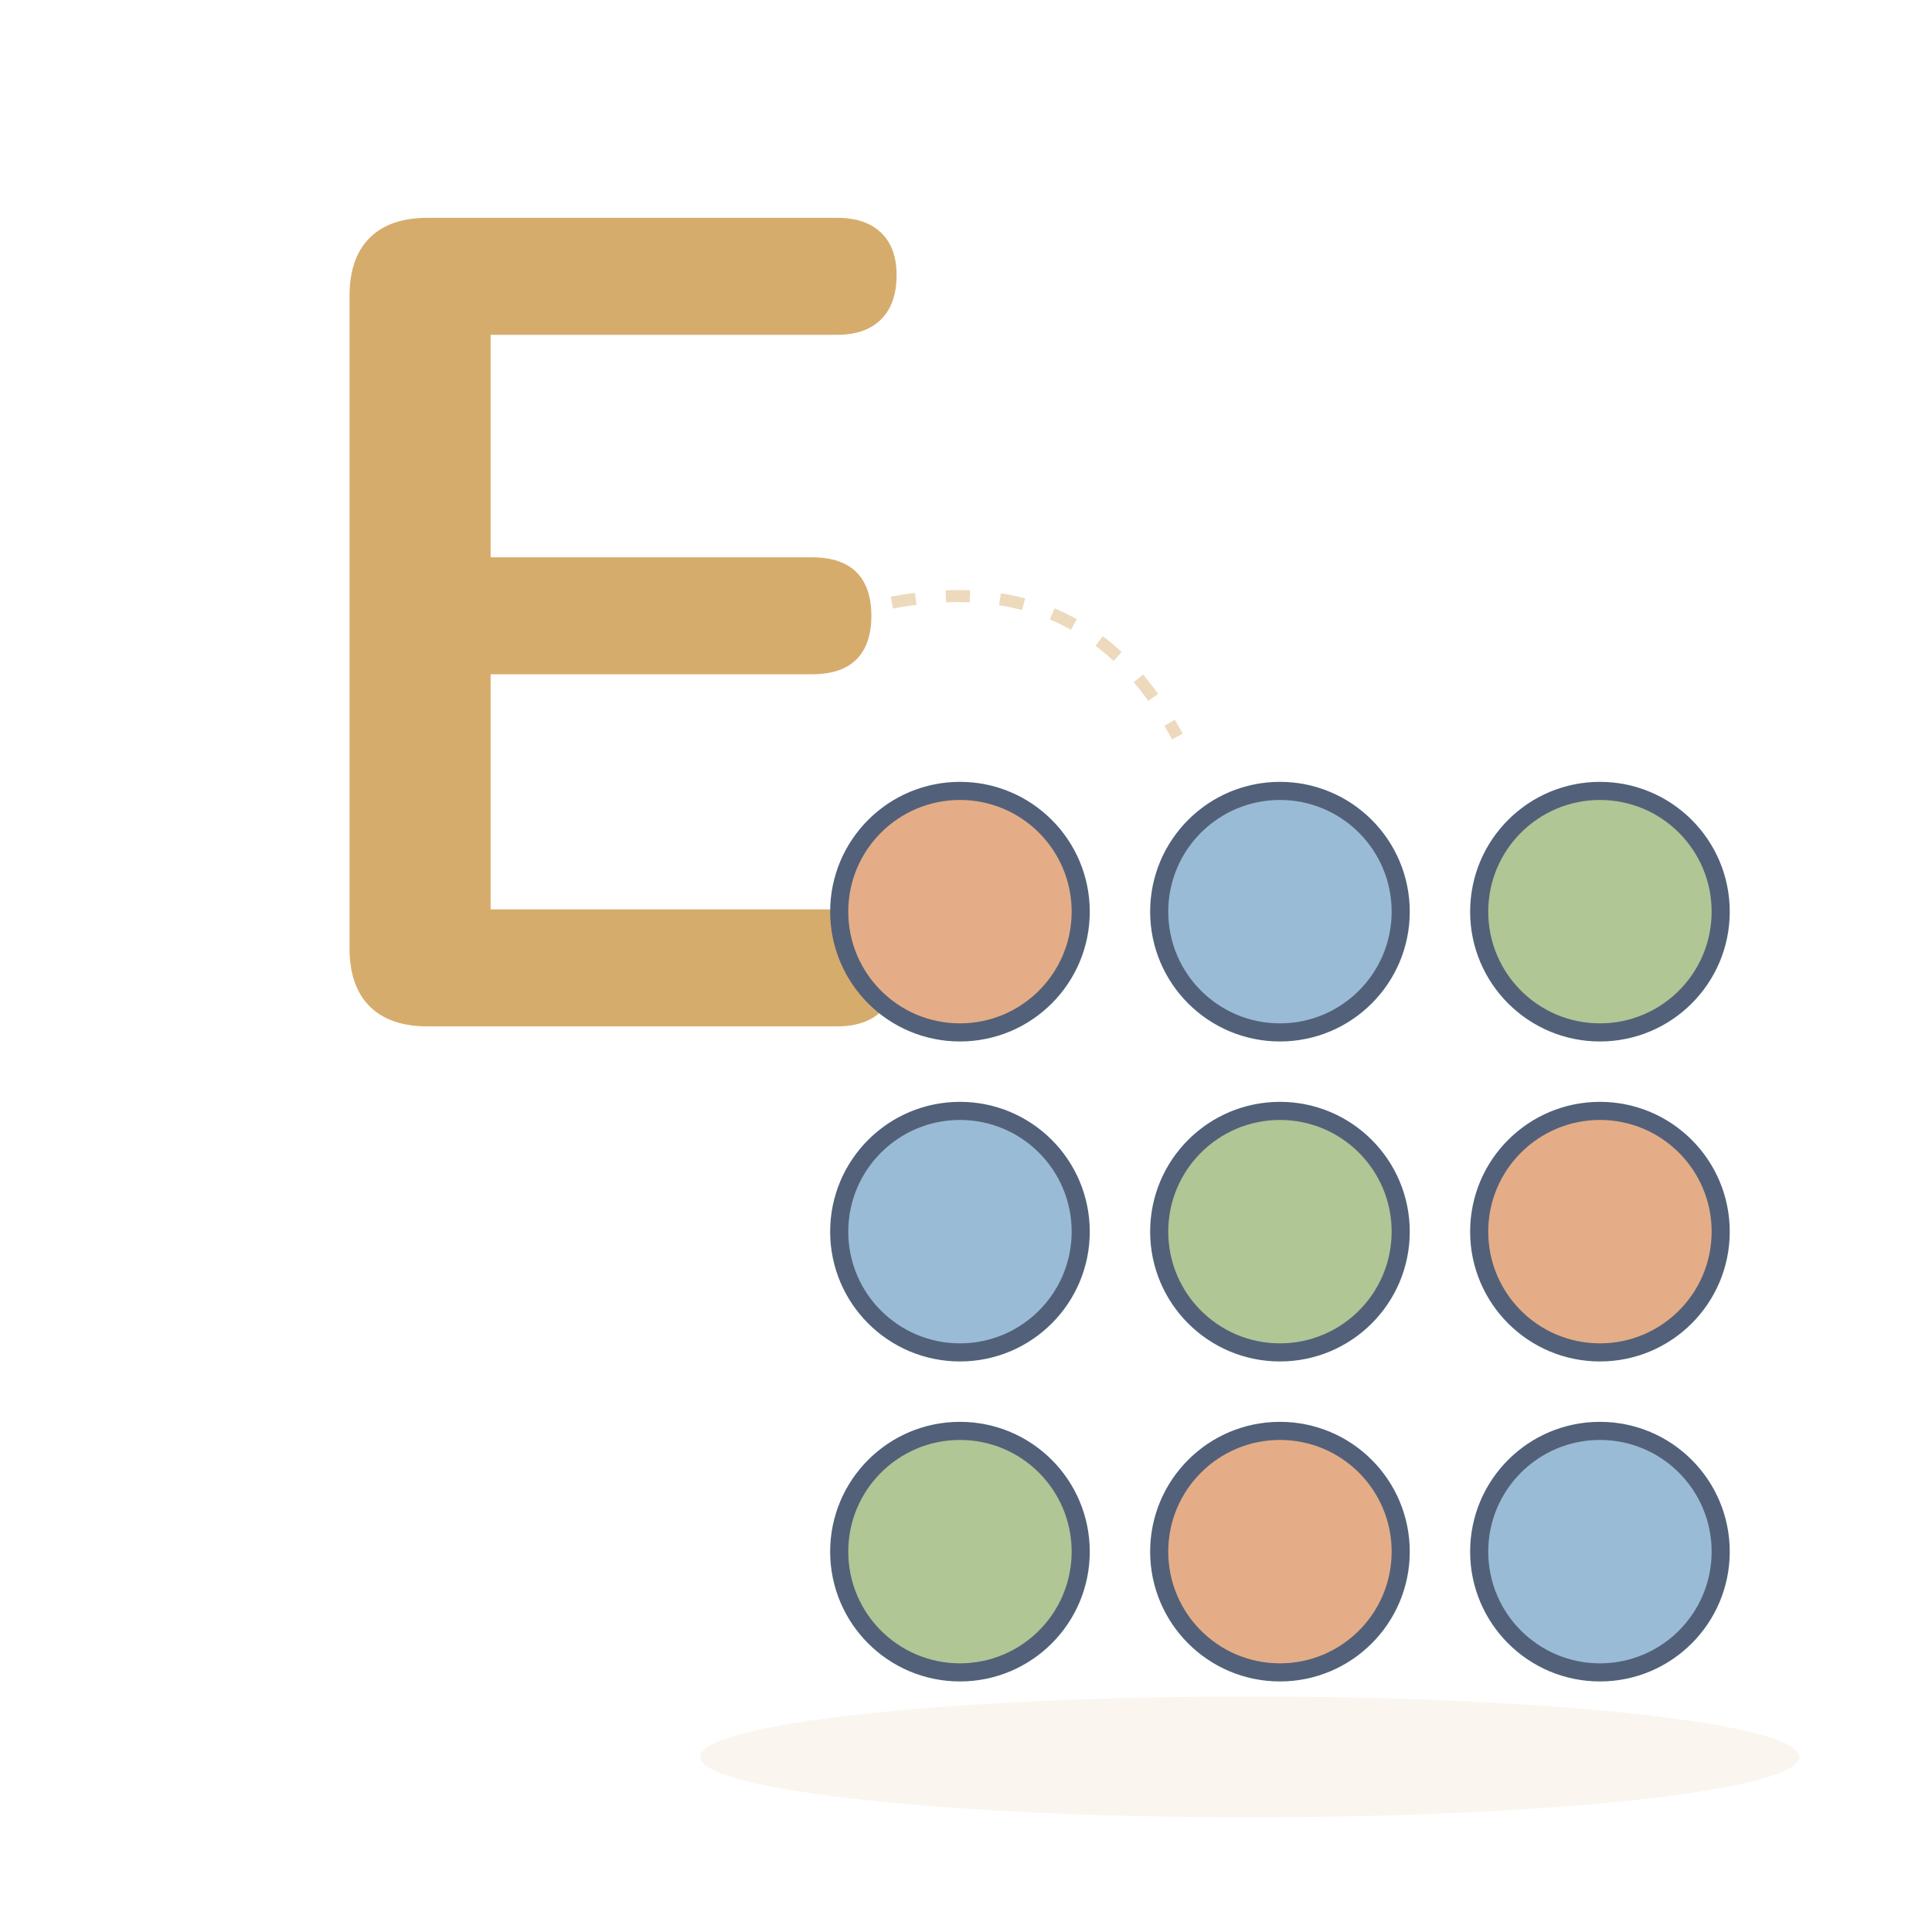
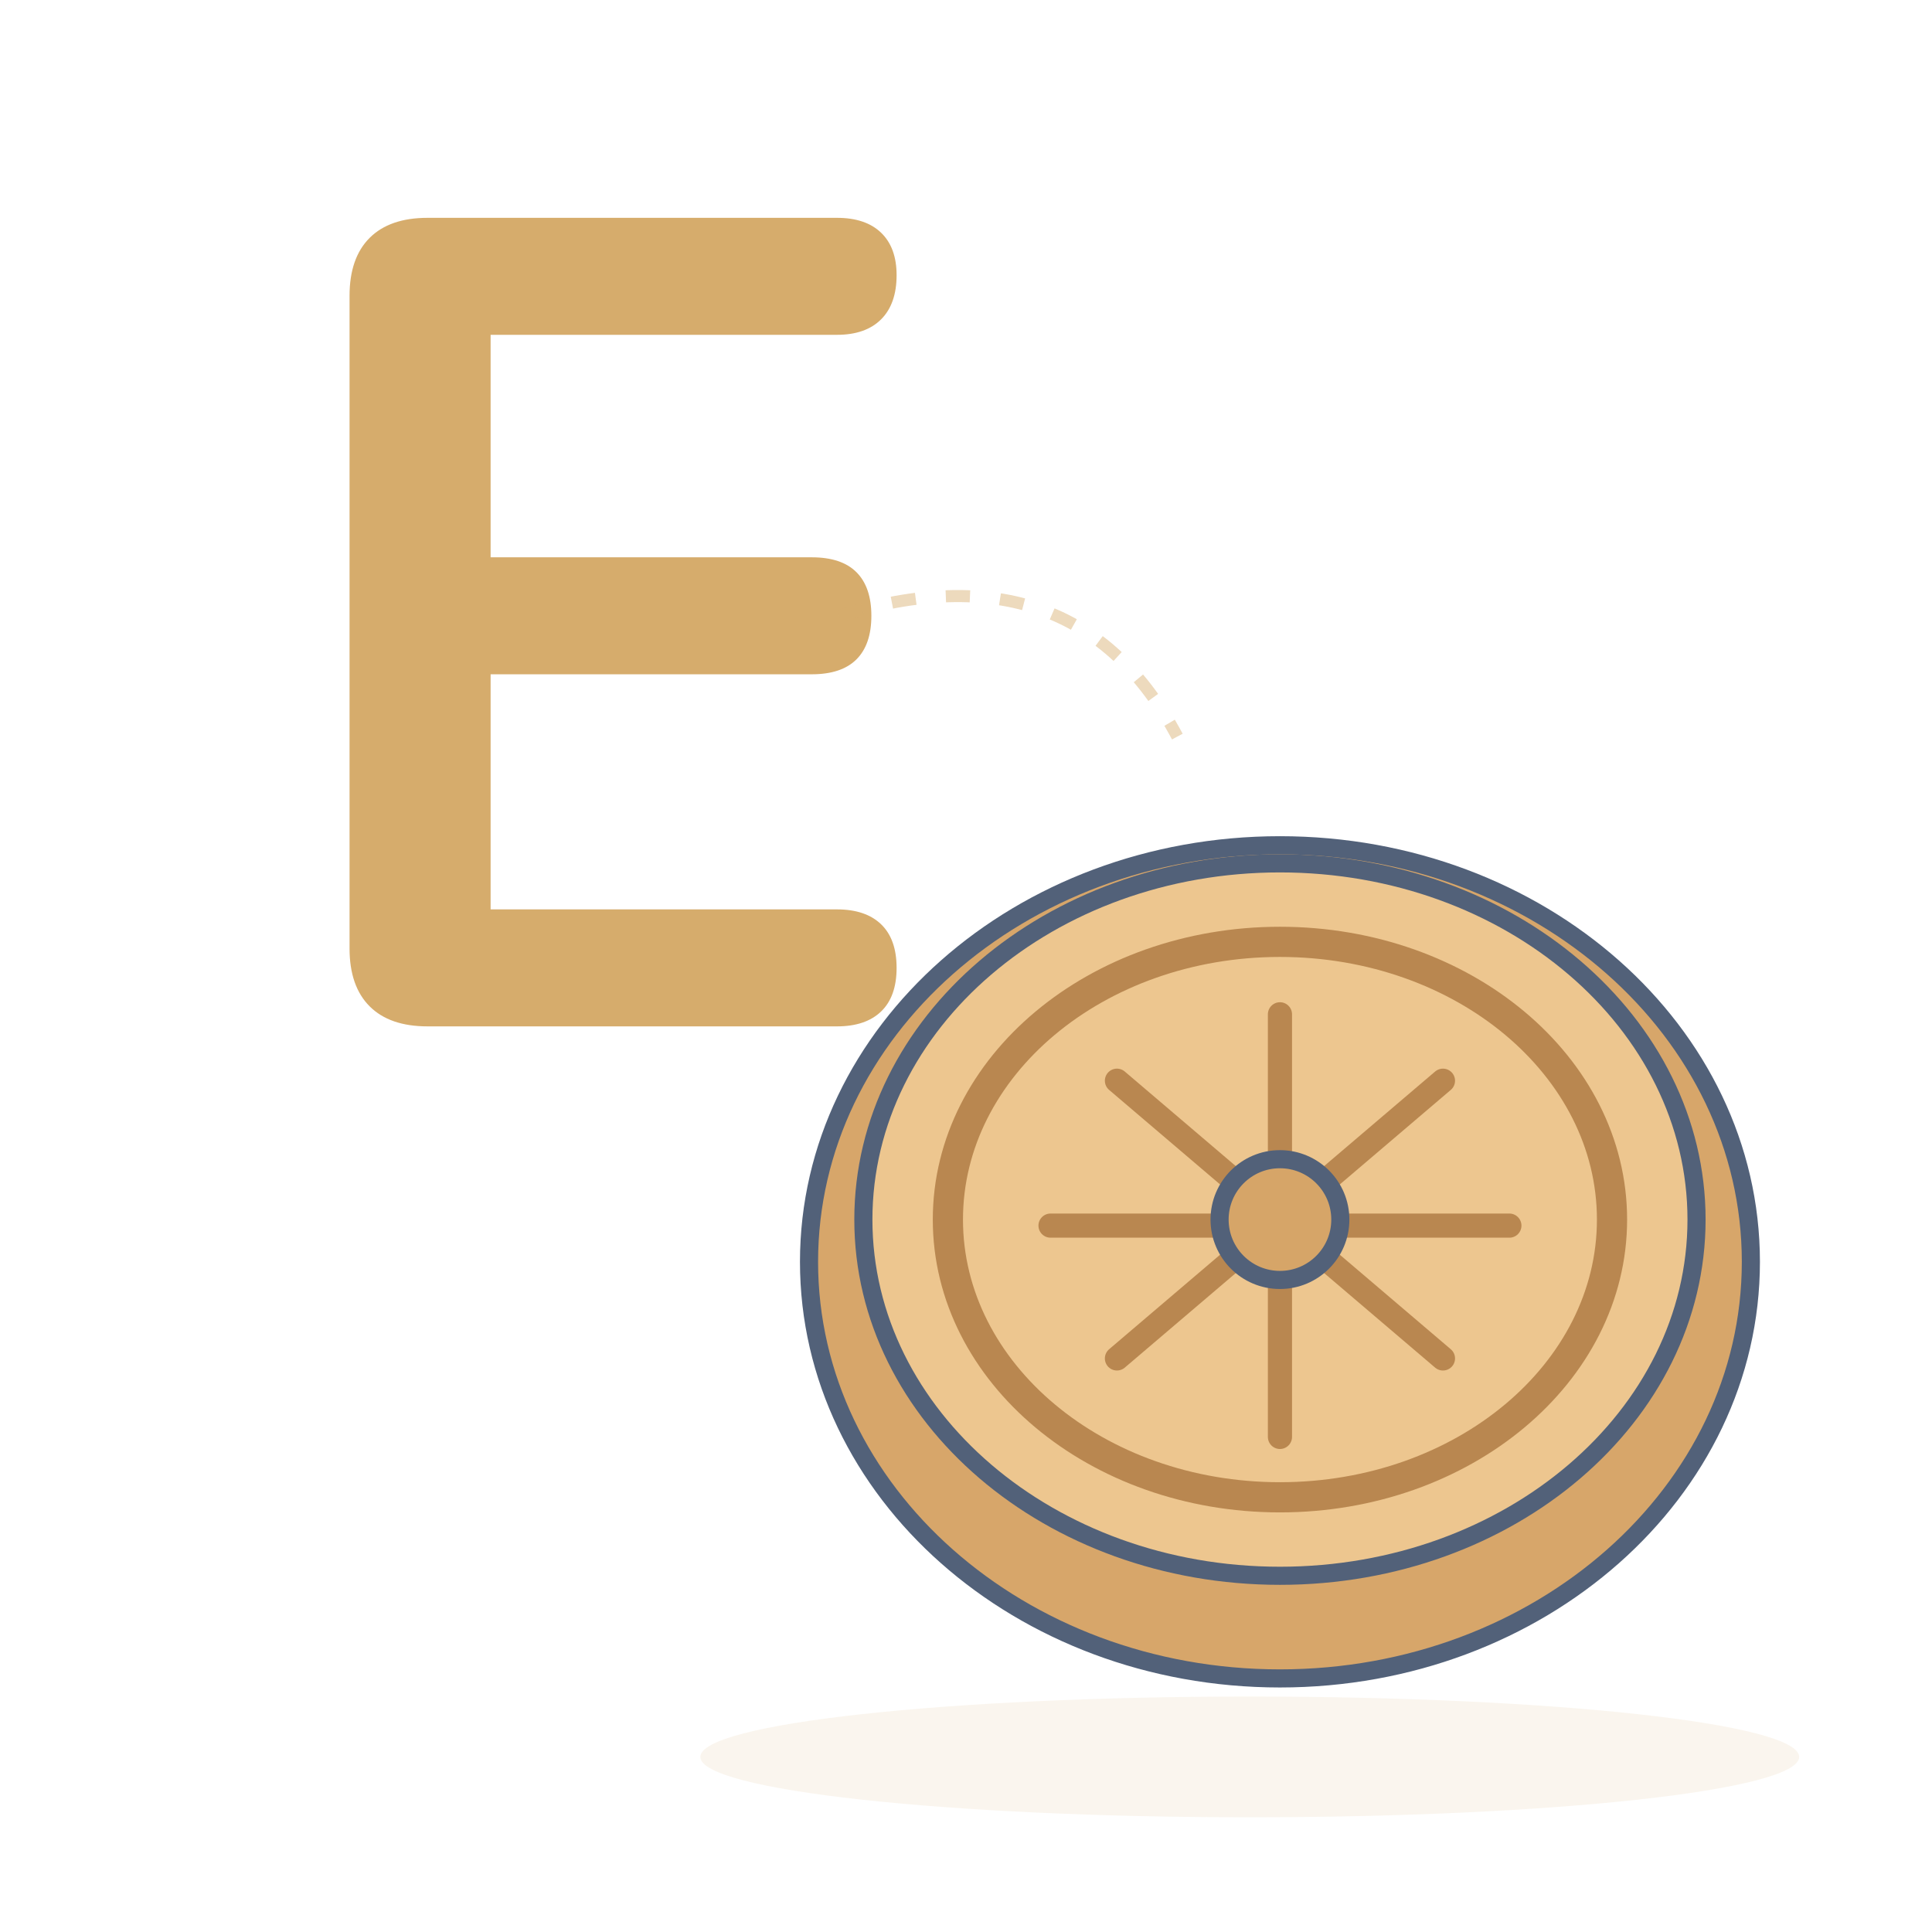
<svg xmlns="http://www.w3.org/2000/svg" viewBox="0 0 320 320">
  <ellipse cx="207" cy="291" rx="91" ry="10" fill="#d6ac6c" opacity=".12" />
  <g transform="translate(-12 -10) scale(.72)">
    <path d="M115.017 250.0Q106.311 250.0 101.694 245.383Q97.077 240.766 97.077 232.06V81.94Q97.077 73.234 101.694 68.617Q106.311 64.0 115.017 64.0H209.204Q215.8 64.0 219.362 67.43Q222.923 70.86 222.923 77.191Q222.923 83.787 219.362 87.349Q215.8 90.911 209.204 90.911H129.528V142.094H203.4Q210.26 142.094 213.689 145.523Q217.119 148.953 217.119 155.549Q217.119 162.145 213.689 165.574Q210.26 169.004 203.4 169.004H129.528V223.089H209.204Q215.8 223.089 219.362 226.519Q222.923 229.949 222.923 236.545Q222.923 243.14 219.362 246.57Q215.8 250.0 209.204 250.0Z" fill="#d6ac6c" />
  </g>
  <path d="M139 102q39-12 56 20" fill="none" stroke="#d6ac6c" stroke-width="2" stroke-dasharray="4 5" opacity=".45" />
  <g transform="translate(112 104)" stroke="#526179" stroke-width="3" stroke-linecap="round" stroke-linejoin="round">
-     <circle cx="47" cy="47" r="20" fill="#e4ad88" />
-     <circle cx="100" cy="47" r="20" fill="#9abbd6" />
-     <circle cx="153" cy="47" r="20" fill="#b0c694" />
-     <circle cx="47" cy="100" r="20" fill="#9abbd6" />
-     <circle cx="100" cy="100" r="20" fill="#b0c694" />
-     <circle cx="153" cy="100" r="20" fill="#e4ad88" />
-     <circle cx="47" cy="153" r="20" fill="#b0c694" />
-     <circle cx="100" cy="153" r="20" fill="#e4ad88" />
-     <circle cx="153" cy="153" r="20" fill="#9abbd6" />
+     <ellipse cx="100" cy="105" rx="78" ry="69" fill="#d7a66a" />
+     <ellipse cx="100" cy="98" rx="69" ry="59" fill="#edc68f" />
+     <ellipse cx="100" cy="98" rx="55" ry="46" fill="none" stroke="#b98750" stroke-width="5" />
+     <path d="M62 99h76M100 64v70M73 75l54 46M127 75l-54 46" fill="none" stroke="#b98750" stroke-width="4" />
+     <circle cx="100" cy="98" r="10" fill="#d6a568" />
  </g>
</svg>
